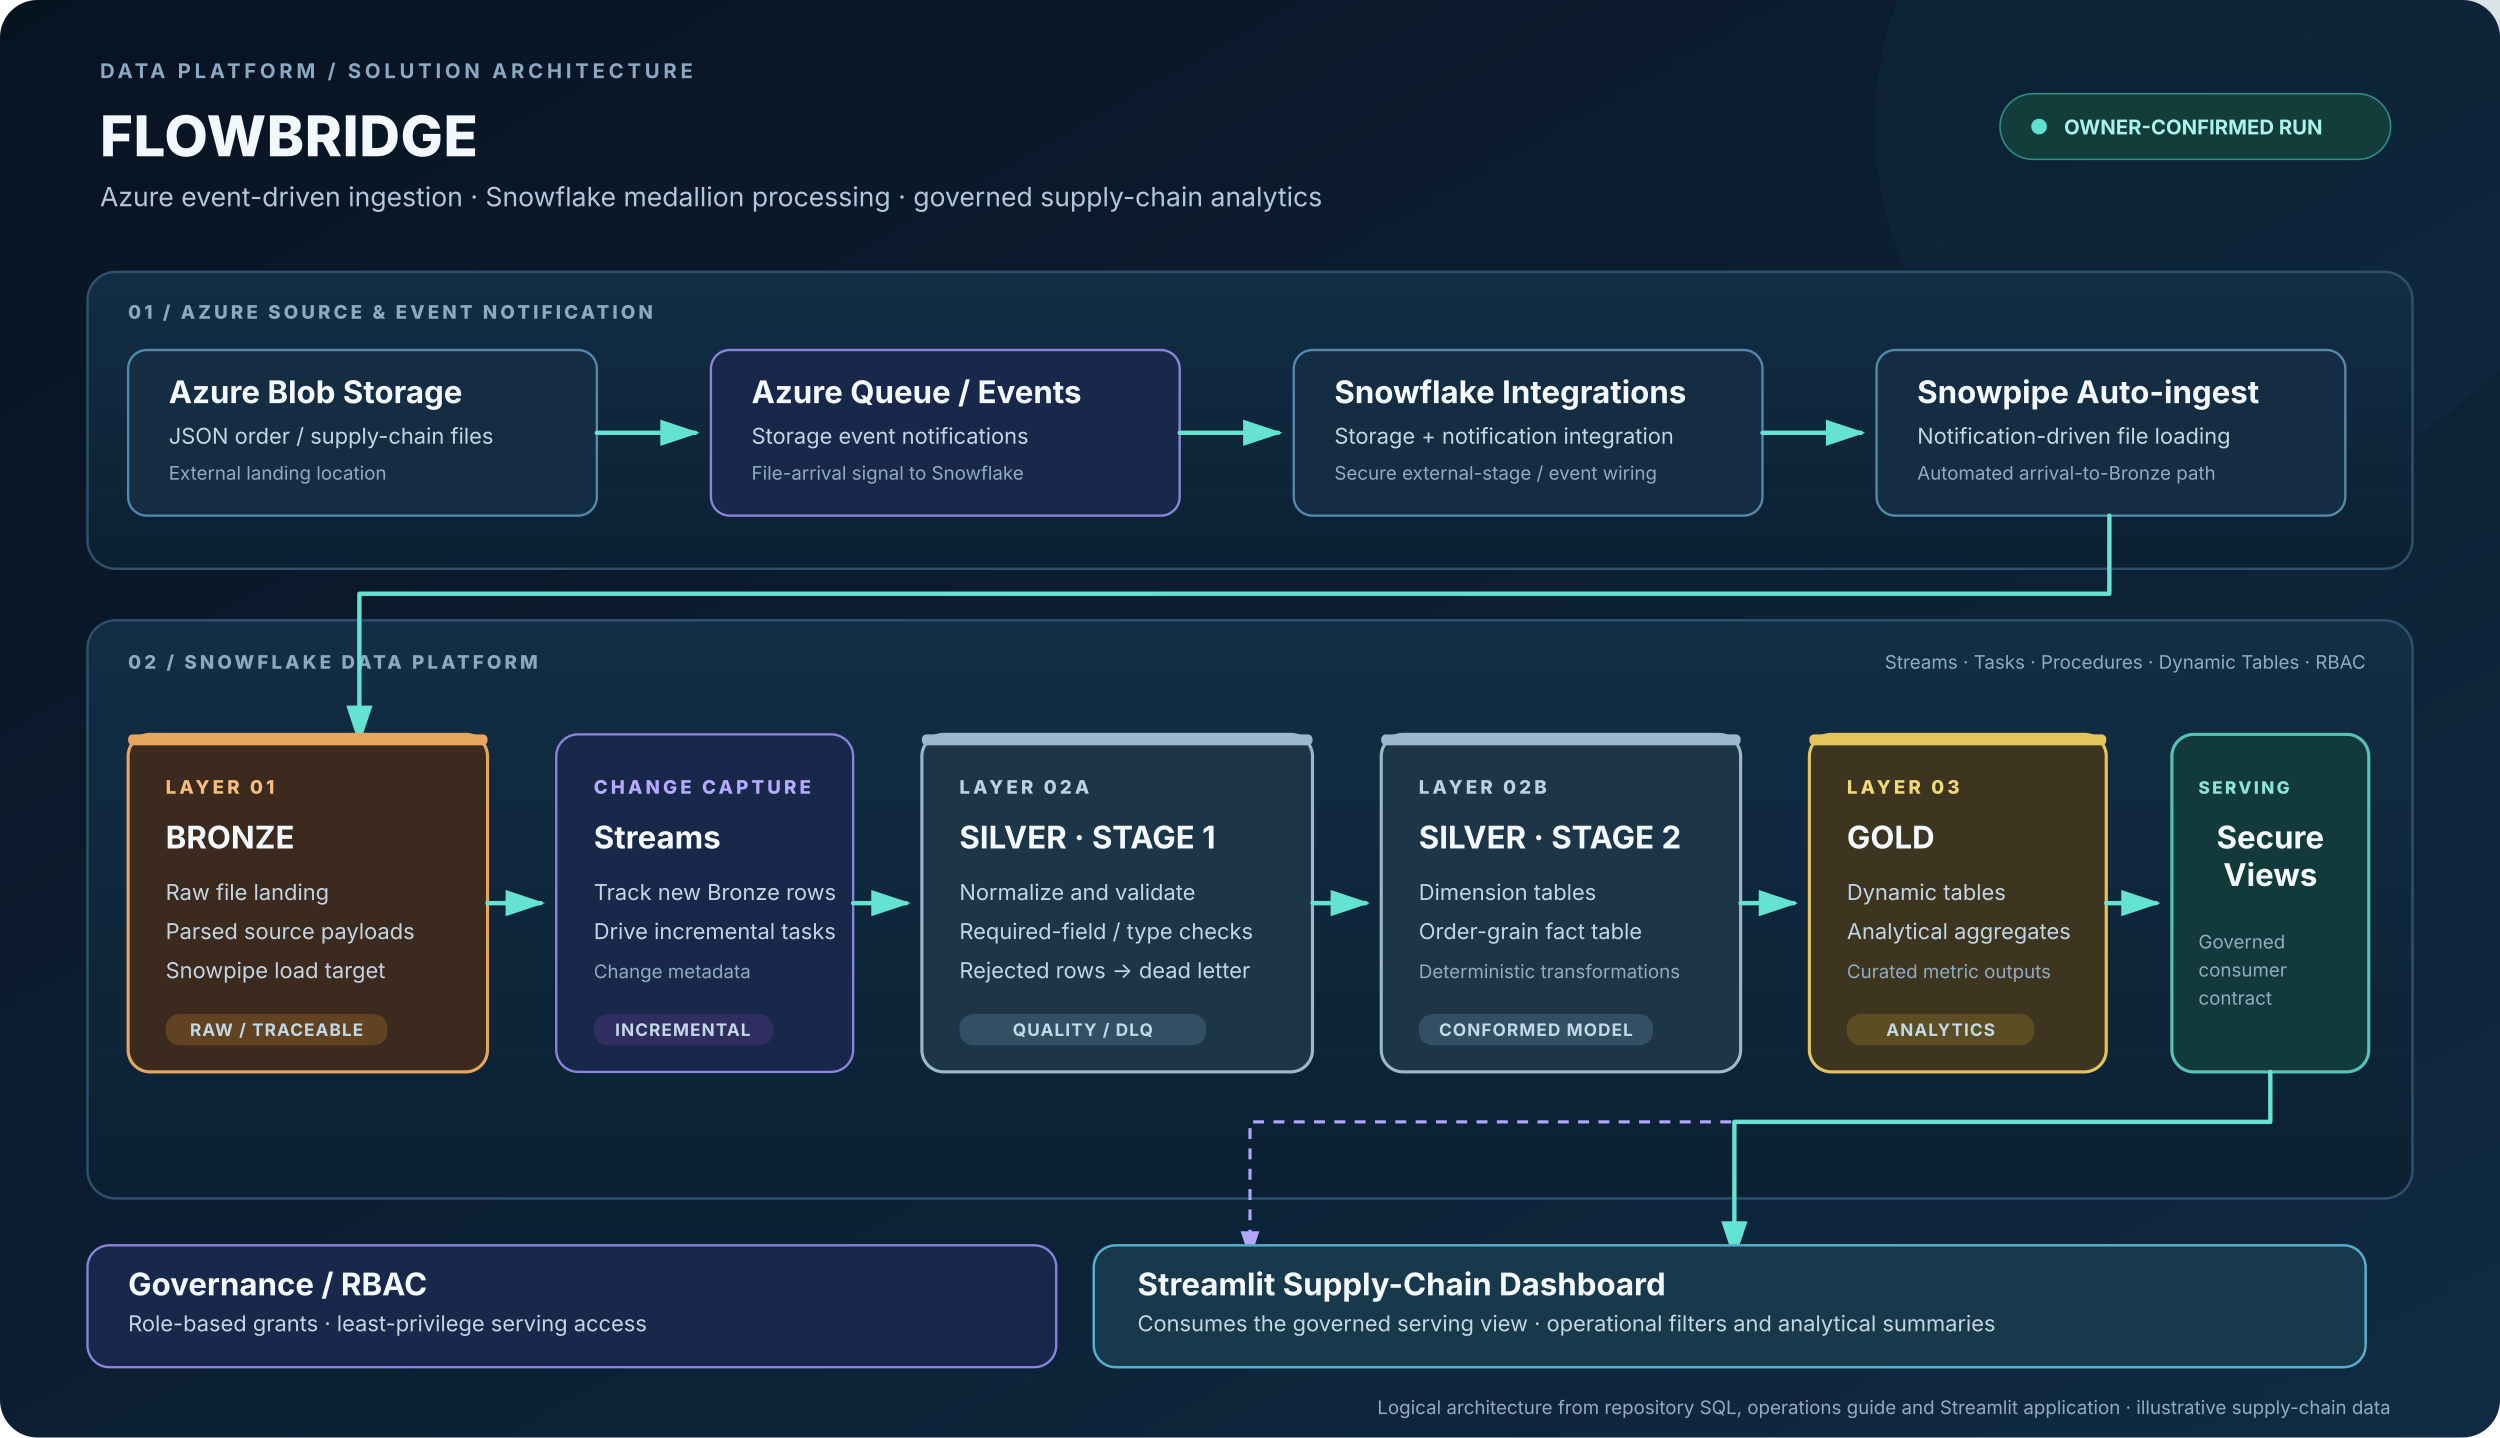
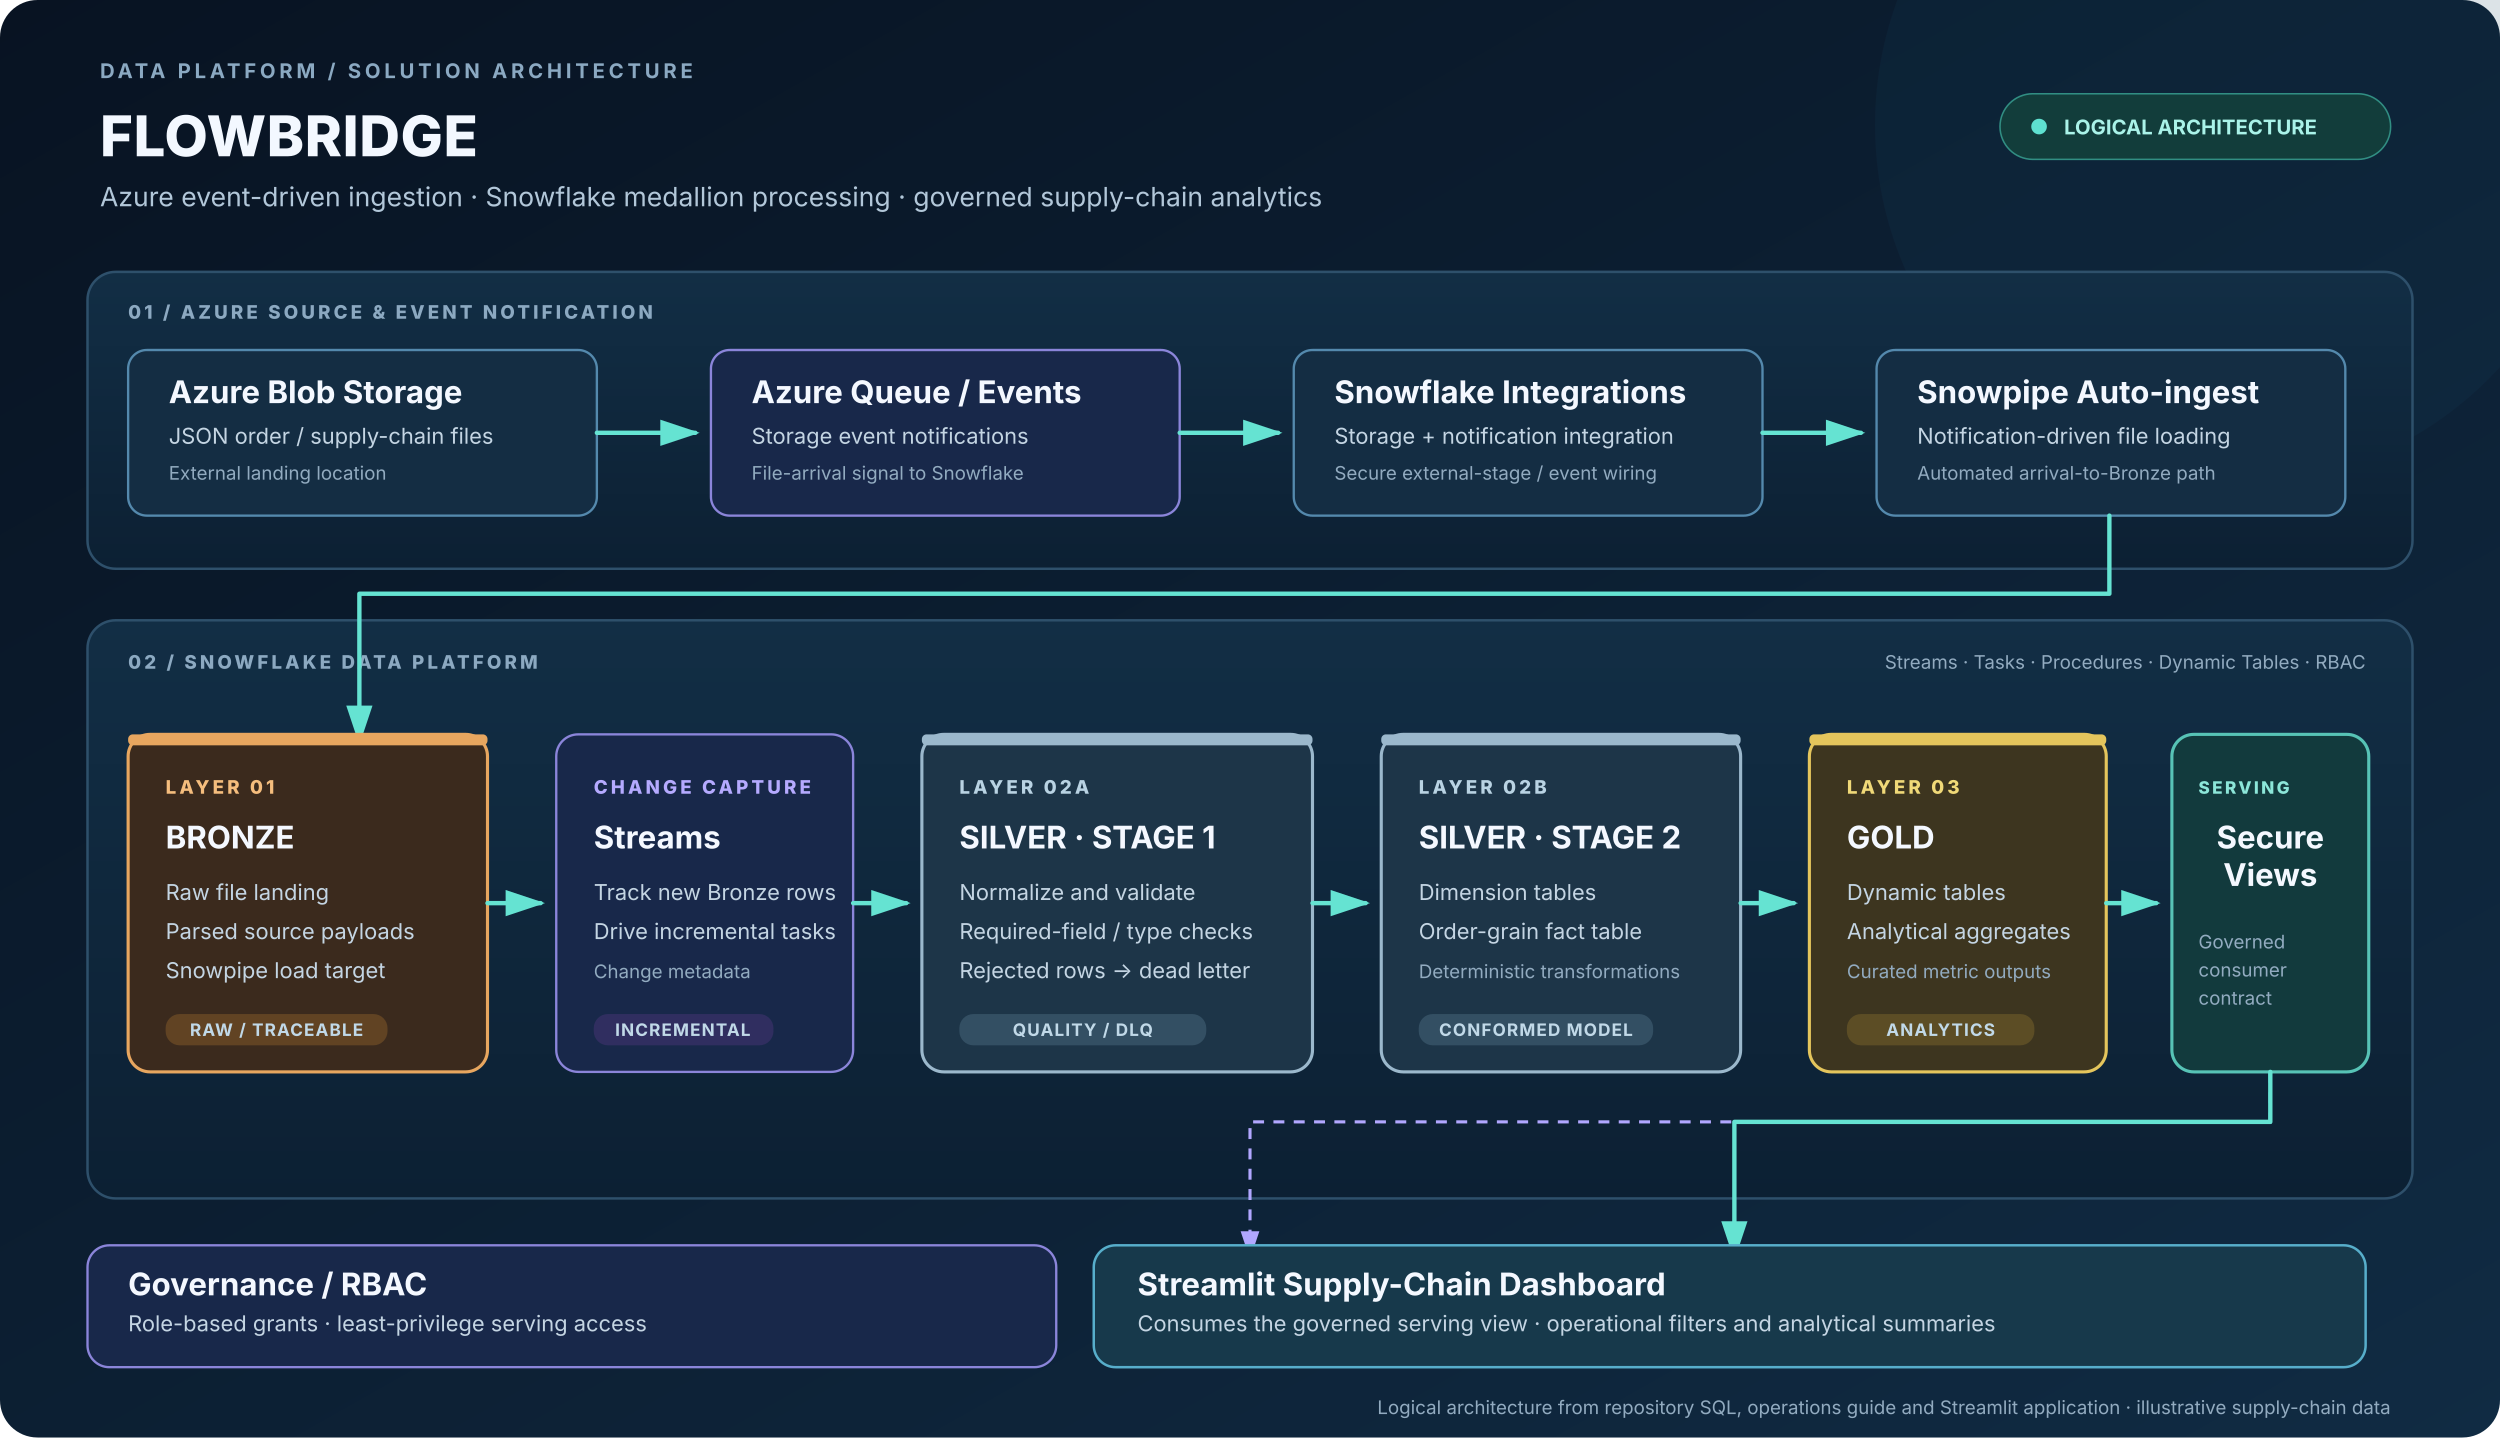
<svg xmlns="http://www.w3.org/2000/svg" width="1600" height="920" viewBox="0 0 1600 920" role="img" aria-labelledby="title desc">
  <defs>
    <linearGradient id="bg" x1="0" y1="0" x2="1" y2="1">
      <stop stop-color="#081322" />
      <stop offset="1" stop-color="#102b43" />
    </linearGradient>
    <linearGradient id="snow" x1="0" y1="0" x2="0" y2="1">
      <stop stop-color="#122e45" />
      <stop offset="1" stop-color="#0c2033" />
    </linearGradient>
    <marker id="a" markerWidth="10" markerHeight="10" refX="8" refY="3" orient="auto">
      <path d="M0 0L0 6L9 3Z" fill="#65e3d2" />
    </marker>
    <marker id="p" markerWidth="10" markerHeight="10" refX="8" refY="3" orient="auto">
      <path d="M0 0L0 6L9 3Z" fill="#b1a7ff" />
    </marker>
    <style>
    text{font-family:Inter,Segoe UI,Arial,sans-serif}.eyebrow{font-size:13px;font-weight:700;letter-spacing:2.4px;fill:#8ba9c2}.title{font-size:36px;font-weight:800;letter-spacing:.4px;fill:#f3f8ff}.subtitle{font-size:17px;fill:#b2c7d9}.panel{fill:url(#snow);stroke:#2e506b;stroke-width:1.6}.source{fill:#142d43;stroke:#5489ad;stroke-width:1.5}.event{fill:#18284a;stroke:#8b85da;stroke-width:1.5}.bronze{fill:#3b2a1d;stroke:#e7a65f;stroke-width:2}.silver{fill:#1d3548;stroke:#9bb8cc;stroke-width:2}.gold{fill:#3d351f;stroke:#e4c55c;stroke-width:2}.serving{fill:#123a3d;stroke:#57c3b6;stroke-width:2}.consumer{fill:#17394b;stroke:#57aecb;stroke-width:1.6}.stage{font-size:12px;font-weight:800;letter-spacing:2px;fill:#8ca9c1}.head{font-size:20px;font-weight:750;fill:#f4f8ff}.body{font-size:14px;fill:#c4d5e3}.muted{font-size:12px;fill:#92abc0}.chip{font-size:11px;font-weight:700;letter-spacing:.7px;fill:#c1d9e8}.arrow{fill:none;stroke:#65e3d2;stroke-width:2.8;stroke-linecap:round;stroke-linejoin:round;marker-end:url(#a)}.control{fill:none;stroke:#b1a7ff;stroke-width:2;stroke-dasharray:7 6;marker-end:url(#p)}
  </style>
  </defs>
  <rect width="1600" height="920" rx="24" fill="url(#bg)" />
  <circle cx="1430" cy="80" r="230" fill="#17405e" opacity=".15" />
  <text x="64" y="50" class="eyebrow">DATA PLATFORM / SOLUTION ARCHITECTURE</text>
  <text x="64" y="100" class="title">FLOWBRIDGE</text>
  <text x="64" y="132" class="subtitle">Azure event-driven ingestion · Snowflake medallion processing · governed supply-chain analytics</text>
  <rect x="1280" y="60" width="250" height="42" rx="21" fill="#123d3b" stroke="#318e83" />
  <circle cx="1305" cy="81" r="5" fill="#5ee1d0" />
-   <text x="1321" y="86" font-size="13" font-weight="700" fill="#aaf3e9">OWNER-CONFIRMED RUN</text>
+   <text x="1321" y="86" font-size="13" font-weight="700" fill="#aaf3e9">LOGICAL ARCHITECTURE</text>
  <rect x="56" y="174" width="1488" height="190" rx="18" class="panel" />
  <text x="82" y="204" class="stage">01 / AZURE SOURCE &amp; EVENT NOTIFICATION</text>
  <rect x="82" y="224" width="300" height="106" rx="12" class="source" />
  <text x="108" y="258" class="head">Azure Blob Storage</text>
  <text x="108" y="284" class="body">JSON order / supply-chain files</text>
  <text x="108" y="307" class="muted">External landing location</text>
  <path d="M382 277H445" class="arrow" />
  <rect x="455" y="224" width="300" height="106" rx="12" class="event" />
  <text x="481" y="258" class="head">Azure Queue / Events</text>
  <text x="481" y="284" class="body">Storage event notifications</text>
  <text x="481" y="307" class="muted">File-arrival signal to Snowflake</text>
  <path d="M755 277H818" class="arrow" />
  <rect x="828" y="224" width="300" height="106" rx="12" class="source" />
  <text x="854" y="258" class="head">Snowflake Integrations</text>
  <text x="854" y="284" class="body">Storage + notification integration</text>
  <text x="854" y="307" class="muted">Secure external-stage / event wiring</text>
  <path d="M1128 277H1191" class="arrow" />
  <rect x="1201" y="224" width="300" height="106" rx="12" class="source" />
  <text x="1227" y="258" class="head">Snowpipe Auto-ingest</text>
  <text x="1227" y="284" class="body">Notification-driven file loading</text>
  <text x="1227" y="307" class="muted">Automated arrival-to-Bronze path</text>
  <rect x="56" y="397" width="1488" height="370" rx="18" class="panel" />
  <text x="82" y="428" class="stage">02 / SNOWFLAKE DATA PLATFORM</text>
  <text x="1514" y="428" text-anchor="end" class="muted">Streams · Tasks · Procedures · Dynamic Tables · RBAC</text>
  <path d="M1350 330V380H230V474" class="arrow" />
  <rect x="82" y="470" width="230" height="216" rx="14" class="bronze" />
  <rect x="82" y="470" width="230" height="7" rx="3" fill="#e7a65f" />
  <text x="106" y="508" font-size="12" font-weight="800" letter-spacing="2" fill="#f5bd7d">LAYER 01</text>
  <text x="106" y="543" class="head">BRONZE</text>
  <text x="106" y="576" class="body">Raw file landing</text>
  <text x="106" y="601" class="body">Parsed source payloads</text>
  <text x="106" y="626" class="body">Snowpipe load target</text>
  <rect x="106" y="649" width="142" height="20" rx="9" fill="#614323" />
  <text x="177" y="663" text-anchor="middle" class="chip">RAW / TRACEABLE</text>
  <path d="M312 578H346" class="arrow" />
  <rect x="356" y="470" width="190" height="216" rx="14" class="event" />
  <text x="380" y="508" font-size="12" font-weight="800" letter-spacing="2" fill="#b5aaff">CHANGE CAPTURE</text>
  <text x="380" y="543" class="head">Streams</text>
  <text x="380" y="576" class="body">Track new Bronze rows</text>
  <text x="380" y="601" class="body">Drive incremental tasks</text>
  <text x="380" y="626" class="muted">Change metadata</text>
  <rect x="380" y="649" width="115" height="20" rx="9" fill="#302e60" />
  <text x="437" y="663" text-anchor="middle" class="chip">INCREMENTAL</text>
  <path d="M546 578H580" class="arrow" />
  <rect x="590" y="470" width="250" height="216" rx="14" class="silver" />
  <rect x="590" y="470" width="250" height="7" rx="3" fill="#9bb8cc" />
  <text x="614" y="508" font-size="12" font-weight="800" letter-spacing="2" fill="#b9d3e3">LAYER 02A</text>
  <text x="614" y="543" class="head">SILVER · STAGE 1</text>
  <text x="614" y="576" class="body">Normalize and validate</text>
  <text x="614" y="601" class="body">Required-field / type checks</text>
  <text x="614" y="626" class="body">Rejected rows → dead letter</text>
  <rect x="614" y="649" width="158" height="20" rx="9" fill="#334f63" />
  <text x="693" y="663" text-anchor="middle" class="chip">QUALITY / DLQ</text>
  <path d="M840 578H874" class="arrow" />
  <rect x="884" y="470" width="230" height="216" rx="14" class="silver" />
  <rect x="884" y="470" width="230" height="7" rx="3" fill="#9bb8cc" />
  <text x="908" y="508" font-size="12" font-weight="800" letter-spacing="2" fill="#b9d3e3">LAYER 02B</text>
  <text x="908" y="543" class="head">SILVER · STAGE 2</text>
  <text x="908" y="576" class="body">Dimension tables</text>
  <text x="908" y="601" class="body">Order-grain fact table</text>
  <text x="908" y="626" class="muted">Deterministic transformations</text>
  <rect x="908" y="649" width="150" height="20" rx="9" fill="#334f63" />
  <text x="983" y="663" text-anchor="middle" class="chip">CONFORMED MODEL</text>
  <path d="M1114 578H1148" class="arrow" />
  <rect x="1158" y="470" width="190" height="216" rx="14" class="gold" />
  <rect x="1158" y="470" width="190" height="7" rx="3" fill="#e4c55c" />
  <text x="1182" y="508" font-size="12" font-weight="800" letter-spacing="2" fill="#f0d978">LAYER 03</text>
  <text x="1182" y="543" class="head">GOLD</text>
  <text x="1182" y="576" class="body">Dynamic tables</text>
  <text x="1182" y="601" class="body">Analytical aggregates</text>
  <text x="1182" y="626" class="muted">Curated metric outputs</text>
  <rect x="1182" y="649" width="120" height="20" rx="9" fill="#5c4d25" />
  <text x="1242" y="663" text-anchor="middle" class="chip">ANALYTICS</text>
  <path d="M1348 578H1380" class="arrow" />
  <rect x="1390" y="470" width="126" height="216" rx="14" class="serving" />
  <text x="1407" y="508" font-size="11" font-weight="800" letter-spacing="1.5" fill="#8ce6d9">SERVING</text>
  <text x="1453" y="543" text-anchor="middle" class="head">Secure</text>
  <text x="1453" y="567" text-anchor="middle" class="head">Views</text>
  <text x="1407" y="607" class="muted">Governed</text>
  <text x="1407" y="625" class="muted">consumer</text>
  <text x="1407" y="643" class="muted">contract</text>
  <path d="M1453 686V718H800V804" class="control" />
  <rect x="56" y="797" width="620" height="78" rx="14" class="event" />
  <text x="82" y="829" class="head">Governance / RBAC</text>
  <text x="82" y="852" class="body">Role-based grants · least-privilege serving access</text>
  <path d="M1453 686V718H1110V804" class="arrow" />
  <rect x="700" y="797" width="814" height="78" rx="14" class="consumer" />
  <text x="728" y="829" class="head">Streamlit Supply-Chain Dashboard</text>
  <text x="728" y="852" class="body">Consumes the governed serving view · operational filters and analytical summaries</text>
  <text x="1530" y="905" text-anchor="end" class="muted">Logical architecture from repository SQL, operations guide and Streamlit application · illustrative supply-chain data</text>
</svg>
